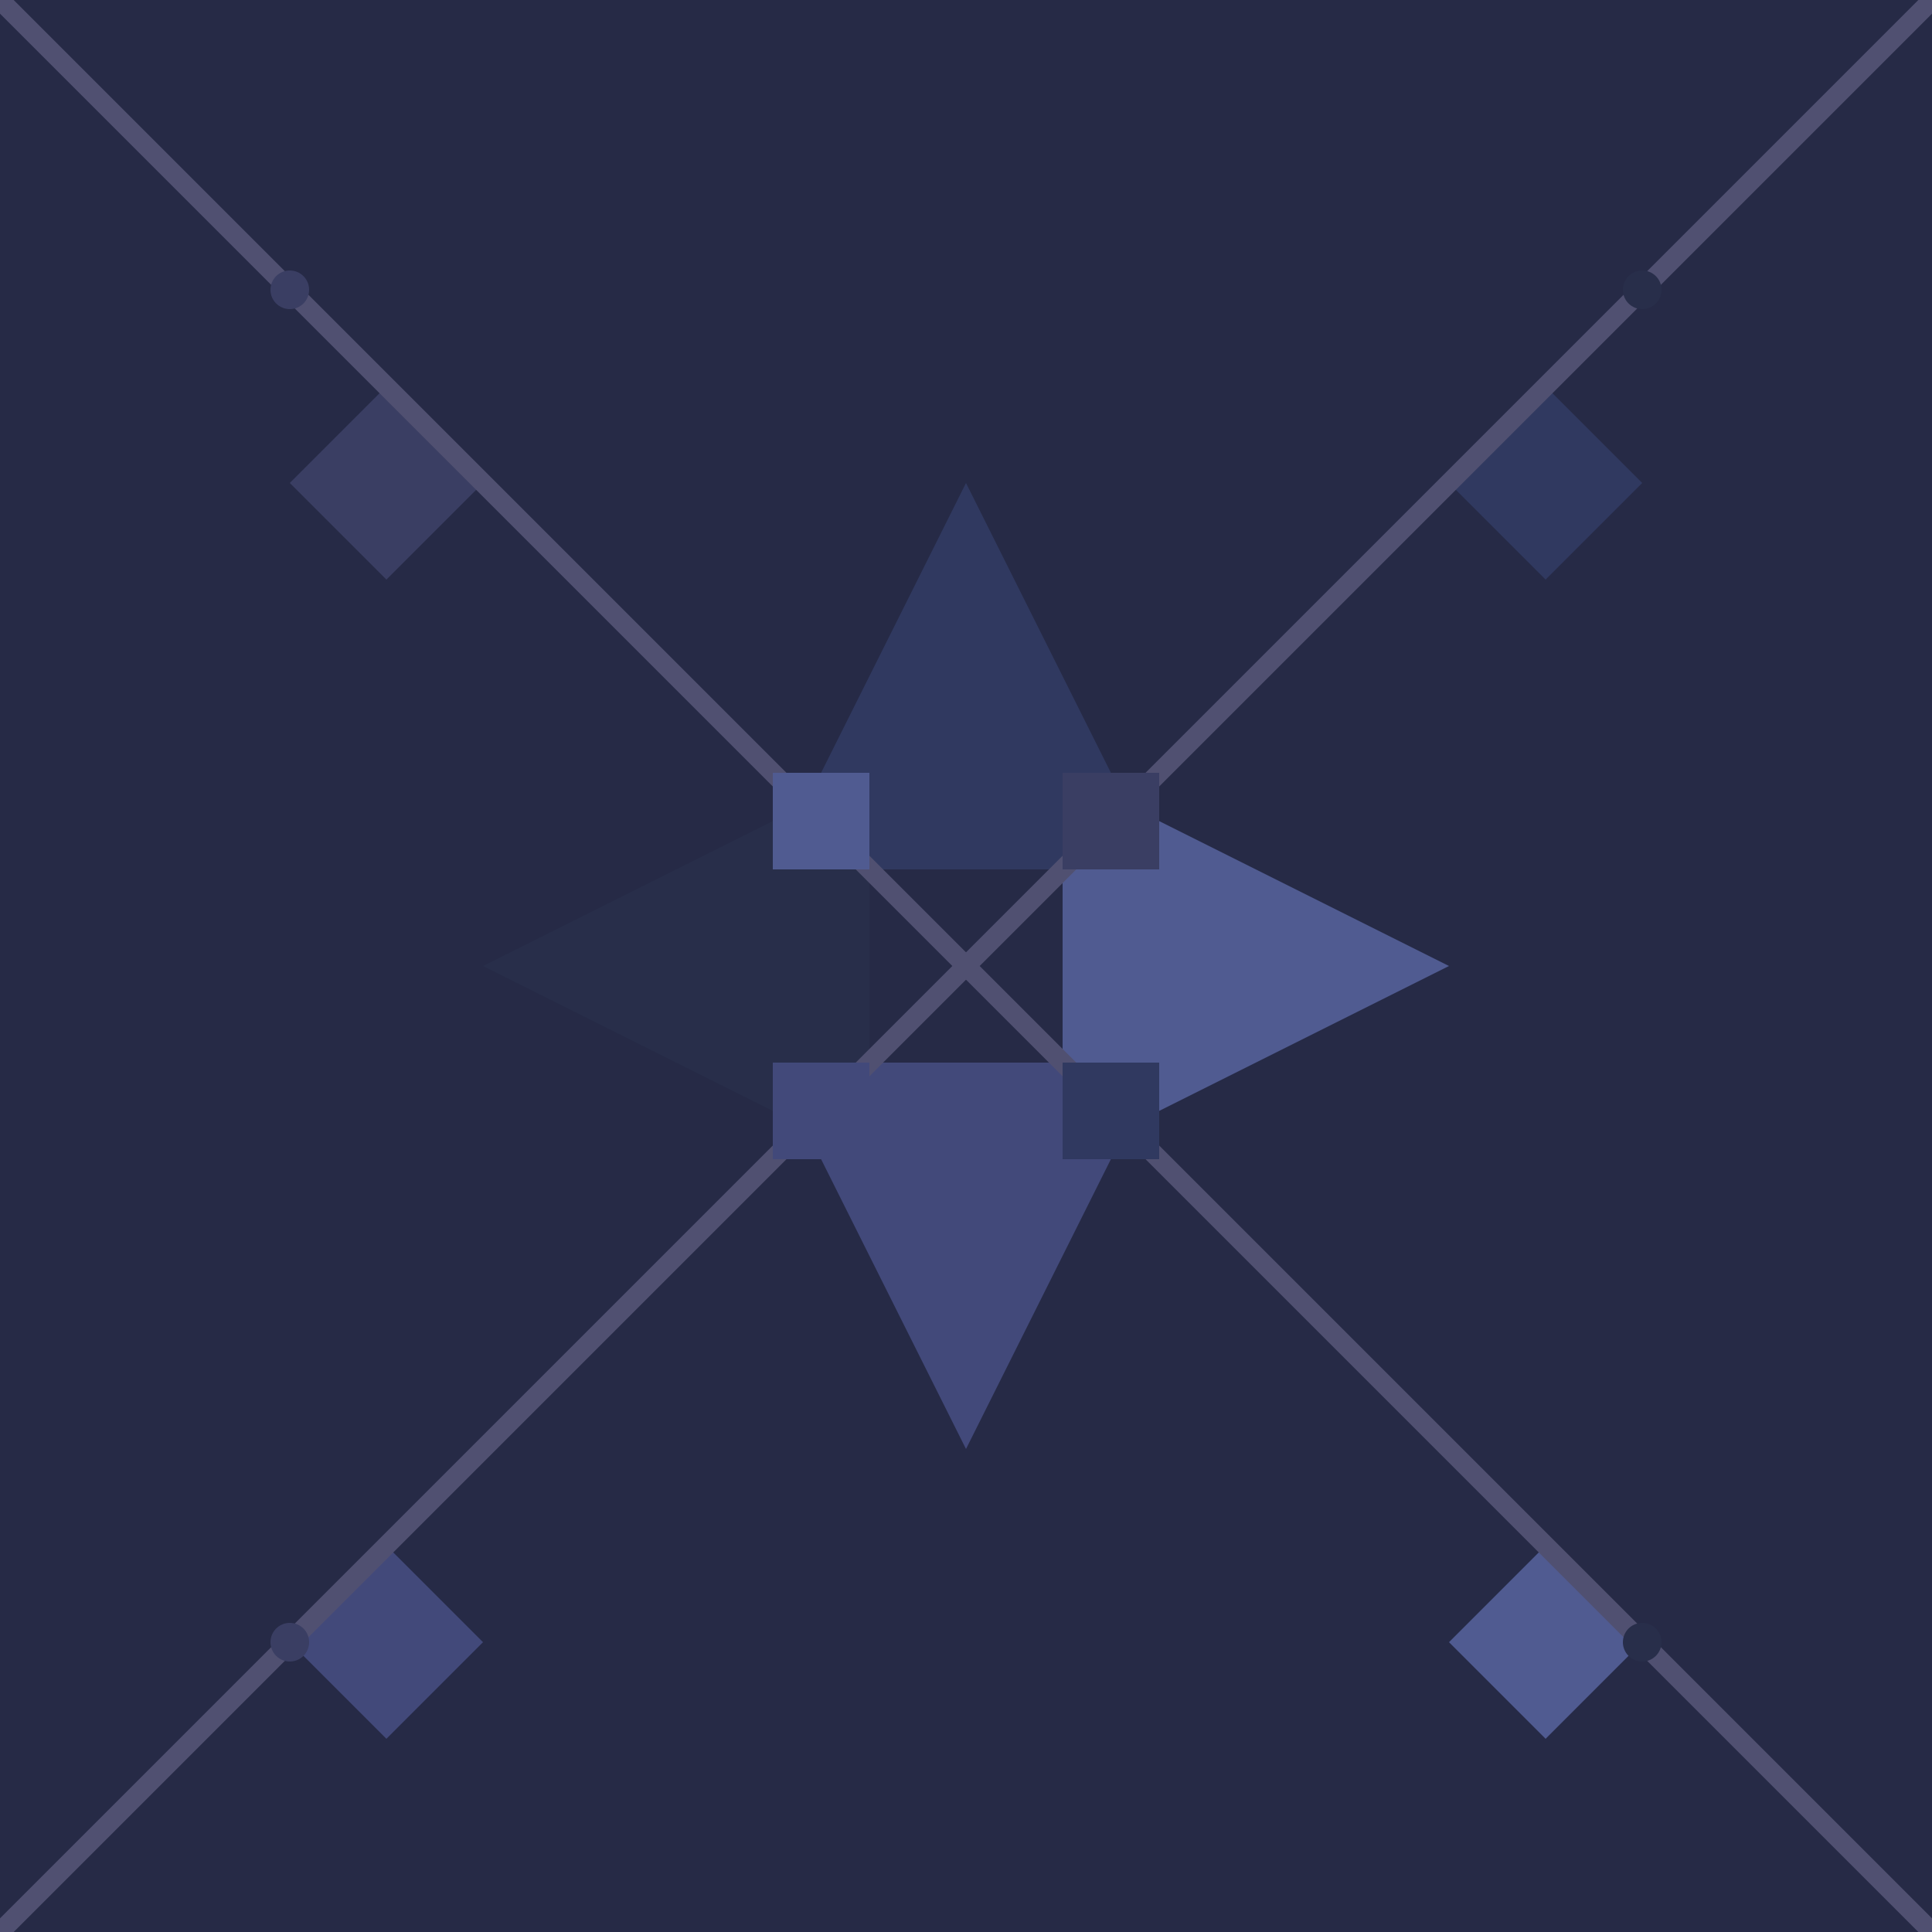
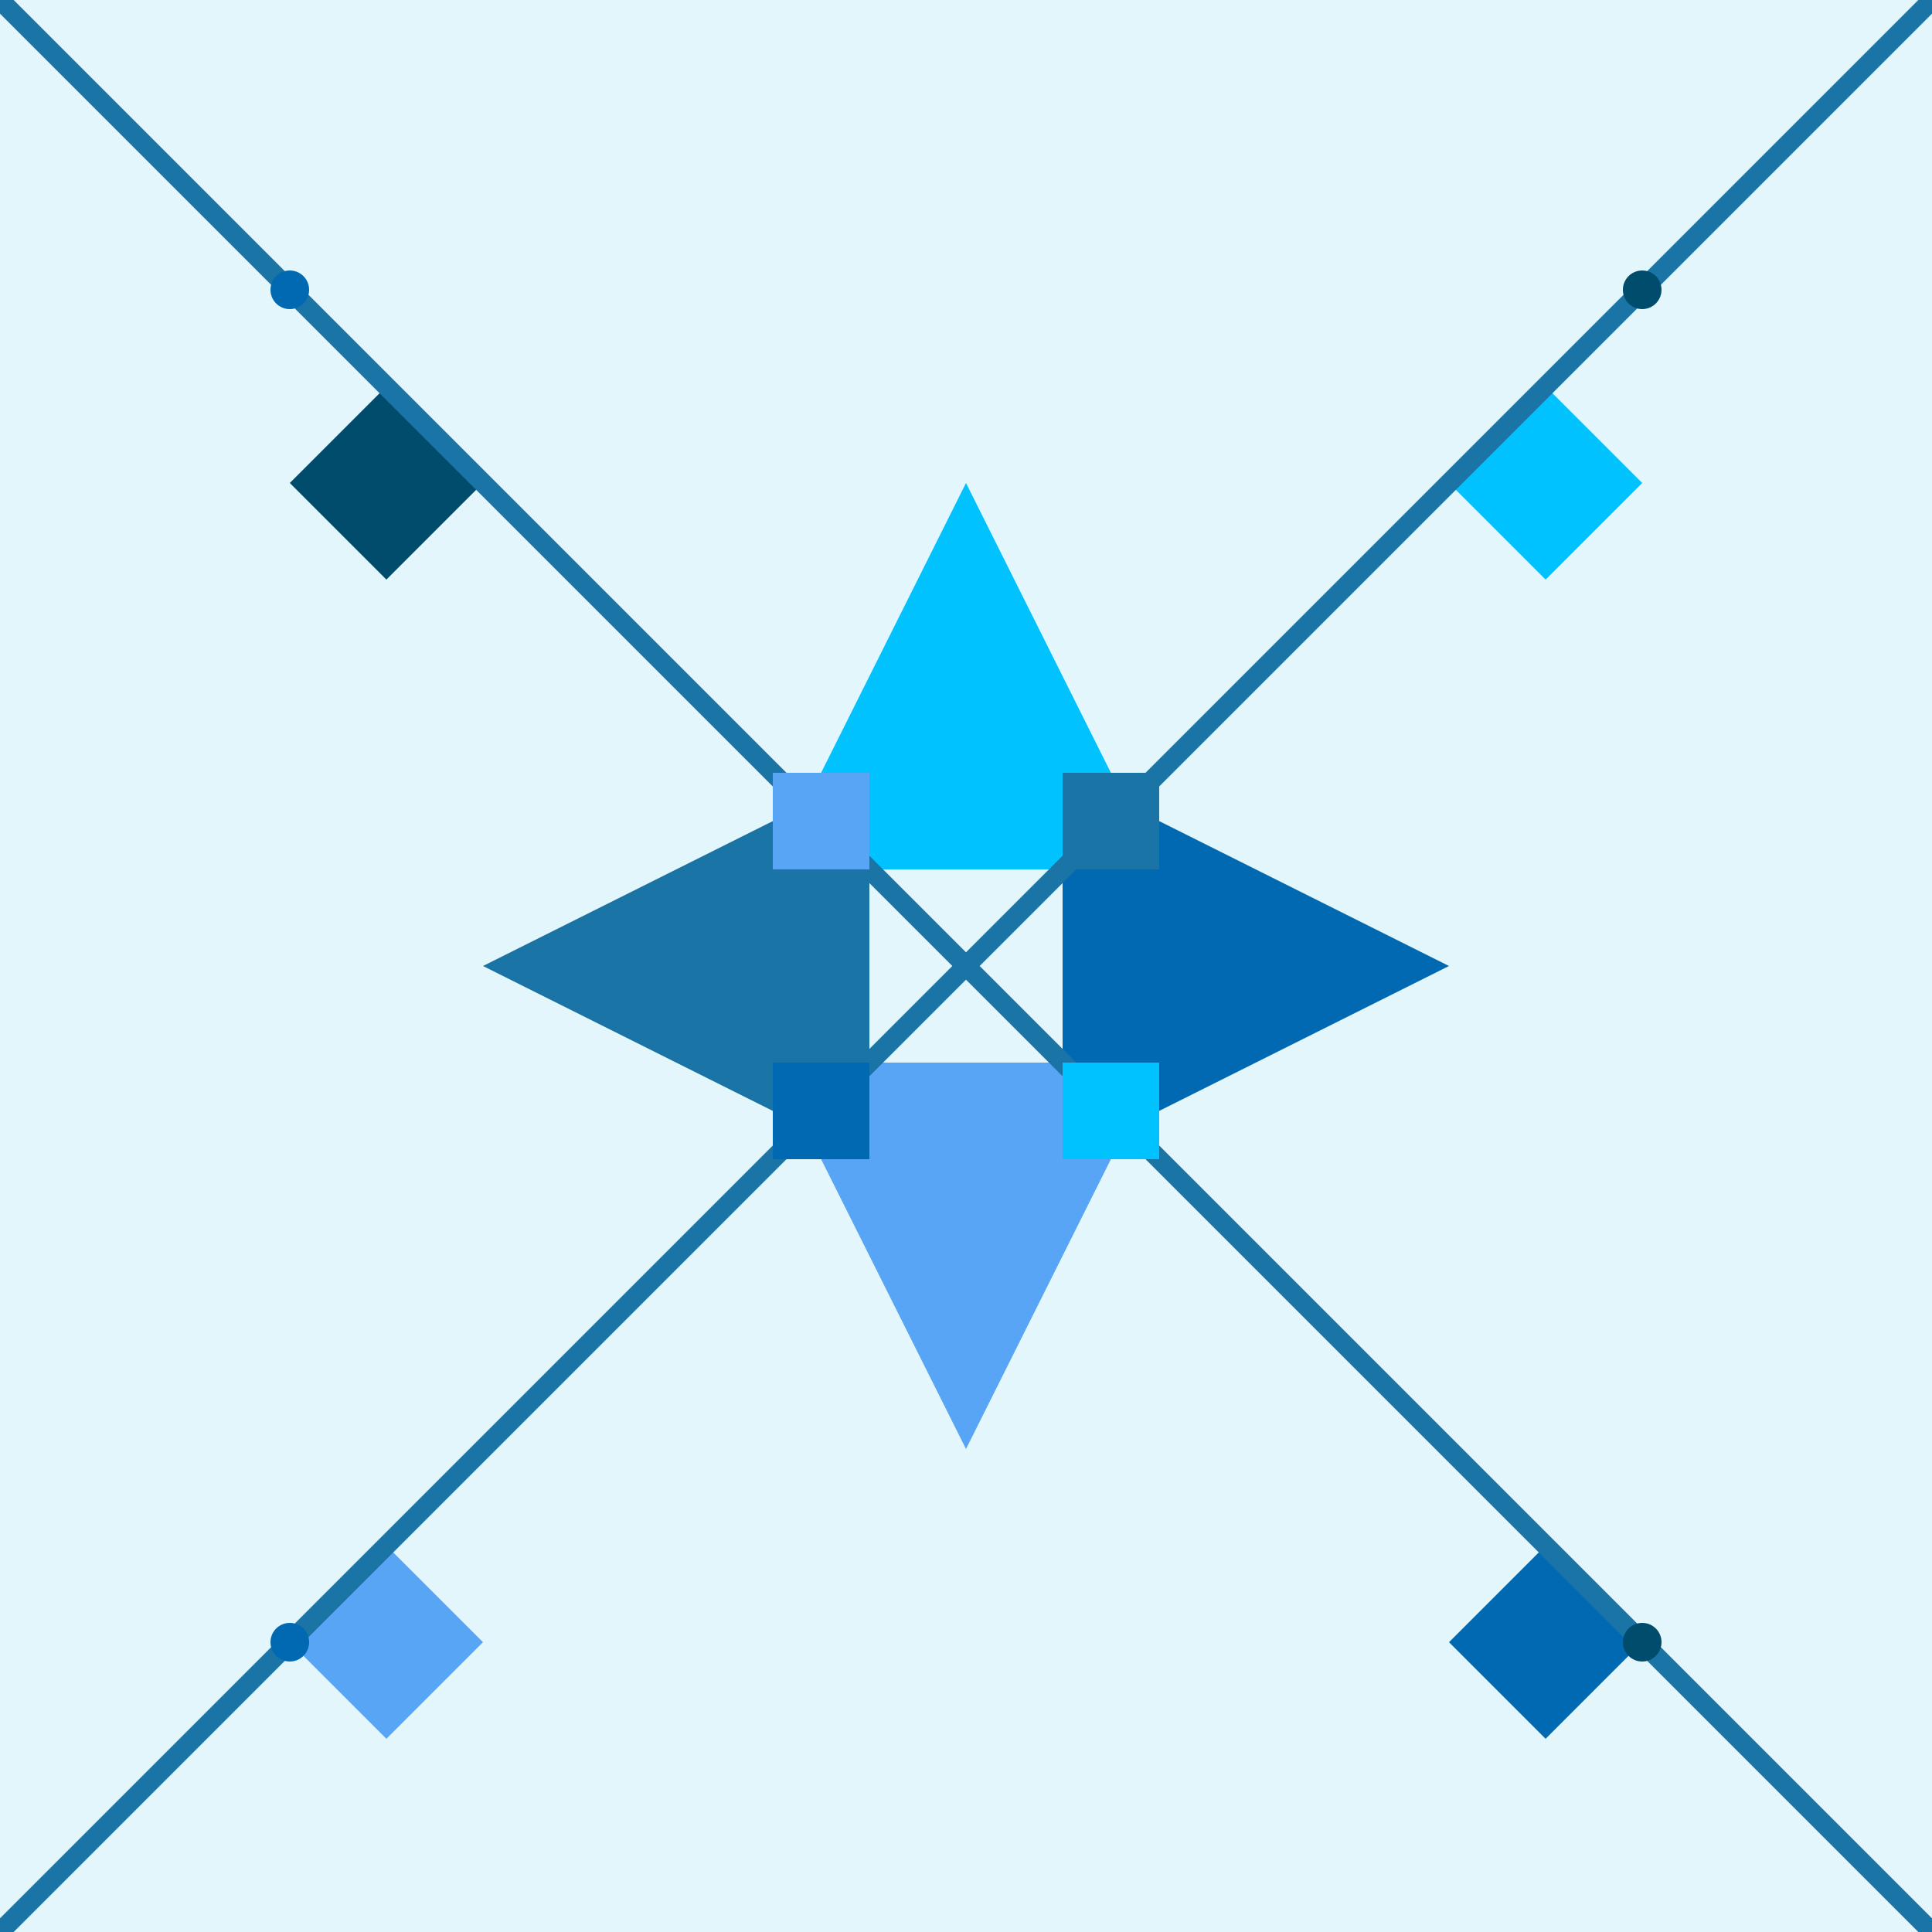
<svg xmlns="http://www.w3.org/2000/svg" width="200" height="200" viewBox="0 0 200 200">
-   <rect fill="#262A46" width="200" height="200" />
+   <rect fill="#E3F6FC" width="200" height="200" />
  <g fill-opacity="1">
-     <path fill="#303960" d="M100 50 L120 90 L80 90 Z" />
-     <path fill="#42497A" d="M100 150 L120 110 L80 110 Z" />
-     <path fill="#505B91" d="M150 100 L110 120 L110 80 Z" />
-     <path fill="#282E4A" d="M50 100 L90 80 L90 120 Z" />
-     <polygon fill="#303960" points="160,40 170,50 160,60 150,50" />
-     <polygon fill="#42497A" points="40,160 50,170 40,180 30,170" />
-     <polygon fill="#505B91" points="160,160 170,170 160,180 150,170" />
-     <polygon fill="#3A3E63" points="40,40 50,50 40,60 30,50" />
-     <line x1="0" y1="0" x2="200" y2="200" stroke="#505071" stroke-width="2" />
-     <line x1="0" y1="200" x2="200" y2="0" stroke="#505071" stroke-width="2" />
-     <circle cx="30" cy="30" r="2" fill="#3A3E63" />
-     <circle cx="170" cy="30" r="2" fill="#282E4A" />
-     <circle cx="30" cy="170" r="2" fill="#3A3E63" />
-     <circle cx="170" cy="170" r="2" fill="#282E4A" />
-     <rect x="80" y="80" width="10" height="10" fill="#505B91" />
-     <rect x="110" y="110" width="10" height="10" fill="#303960" />
-     <rect x="80" y="110" width="10" height="10" fill="#42497A" />
-     <rect x="110" y="80" width="10" height="10" fill="#3A3E63" />
+     <path fill="#00C2FF" d="M100 50 L120 90 L80 90 Z" />
+     <path fill="#58A5F5" d="M100 150 L120 110 L80 110 Z" />
+     <path fill="#0069B1" d="M150 100 L110 120 L110 80 Z" />
+     <path fill="#1A74A5" d="M50 100 L90 80 L90 120 Z" />
+     <polygon fill="#00C2FF" points="160,40 170,50 160,60 150,50" />
+     <polygon fill="#58A5F5" points="40,160 50,170 40,180 30,170" />
+     <polygon fill="#0069B1" points="160,160 170,170 160,180 150,170" />
+     <polygon fill="#004C6D" points="40,40 50,50 40,60 30,50" />
+     <line x1="0" y1="0" x2="200" y2="200" stroke="#1A74A5" stroke-width="2" />
+     <line x1="0" y1="200" x2="200" y2="0" stroke="#1A74A5" stroke-width="2" />
+     <circle cx="30" cy="30" r="2" fill="#0069B1" />
+     <circle cx="170" cy="30" r="2" fill="#004C6D" />
+     <circle cx="30" cy="170" r="2" fill="#0069B1" />
+     <circle cx="170" cy="170" r="2" fill="#004C6D" />
+     <rect x="80" y="80" width="10" height="10" fill="#58A5F5" />
+     <rect x="110" y="110" width="10" height="10" fill="#00C2FF" />
+     <rect x="80" y="110" width="10" height="10" fill="#0069B1" />
+     <rect x="110" y="80" width="10" height="10" fill="#1A74A5" />
  </g>
</svg>
